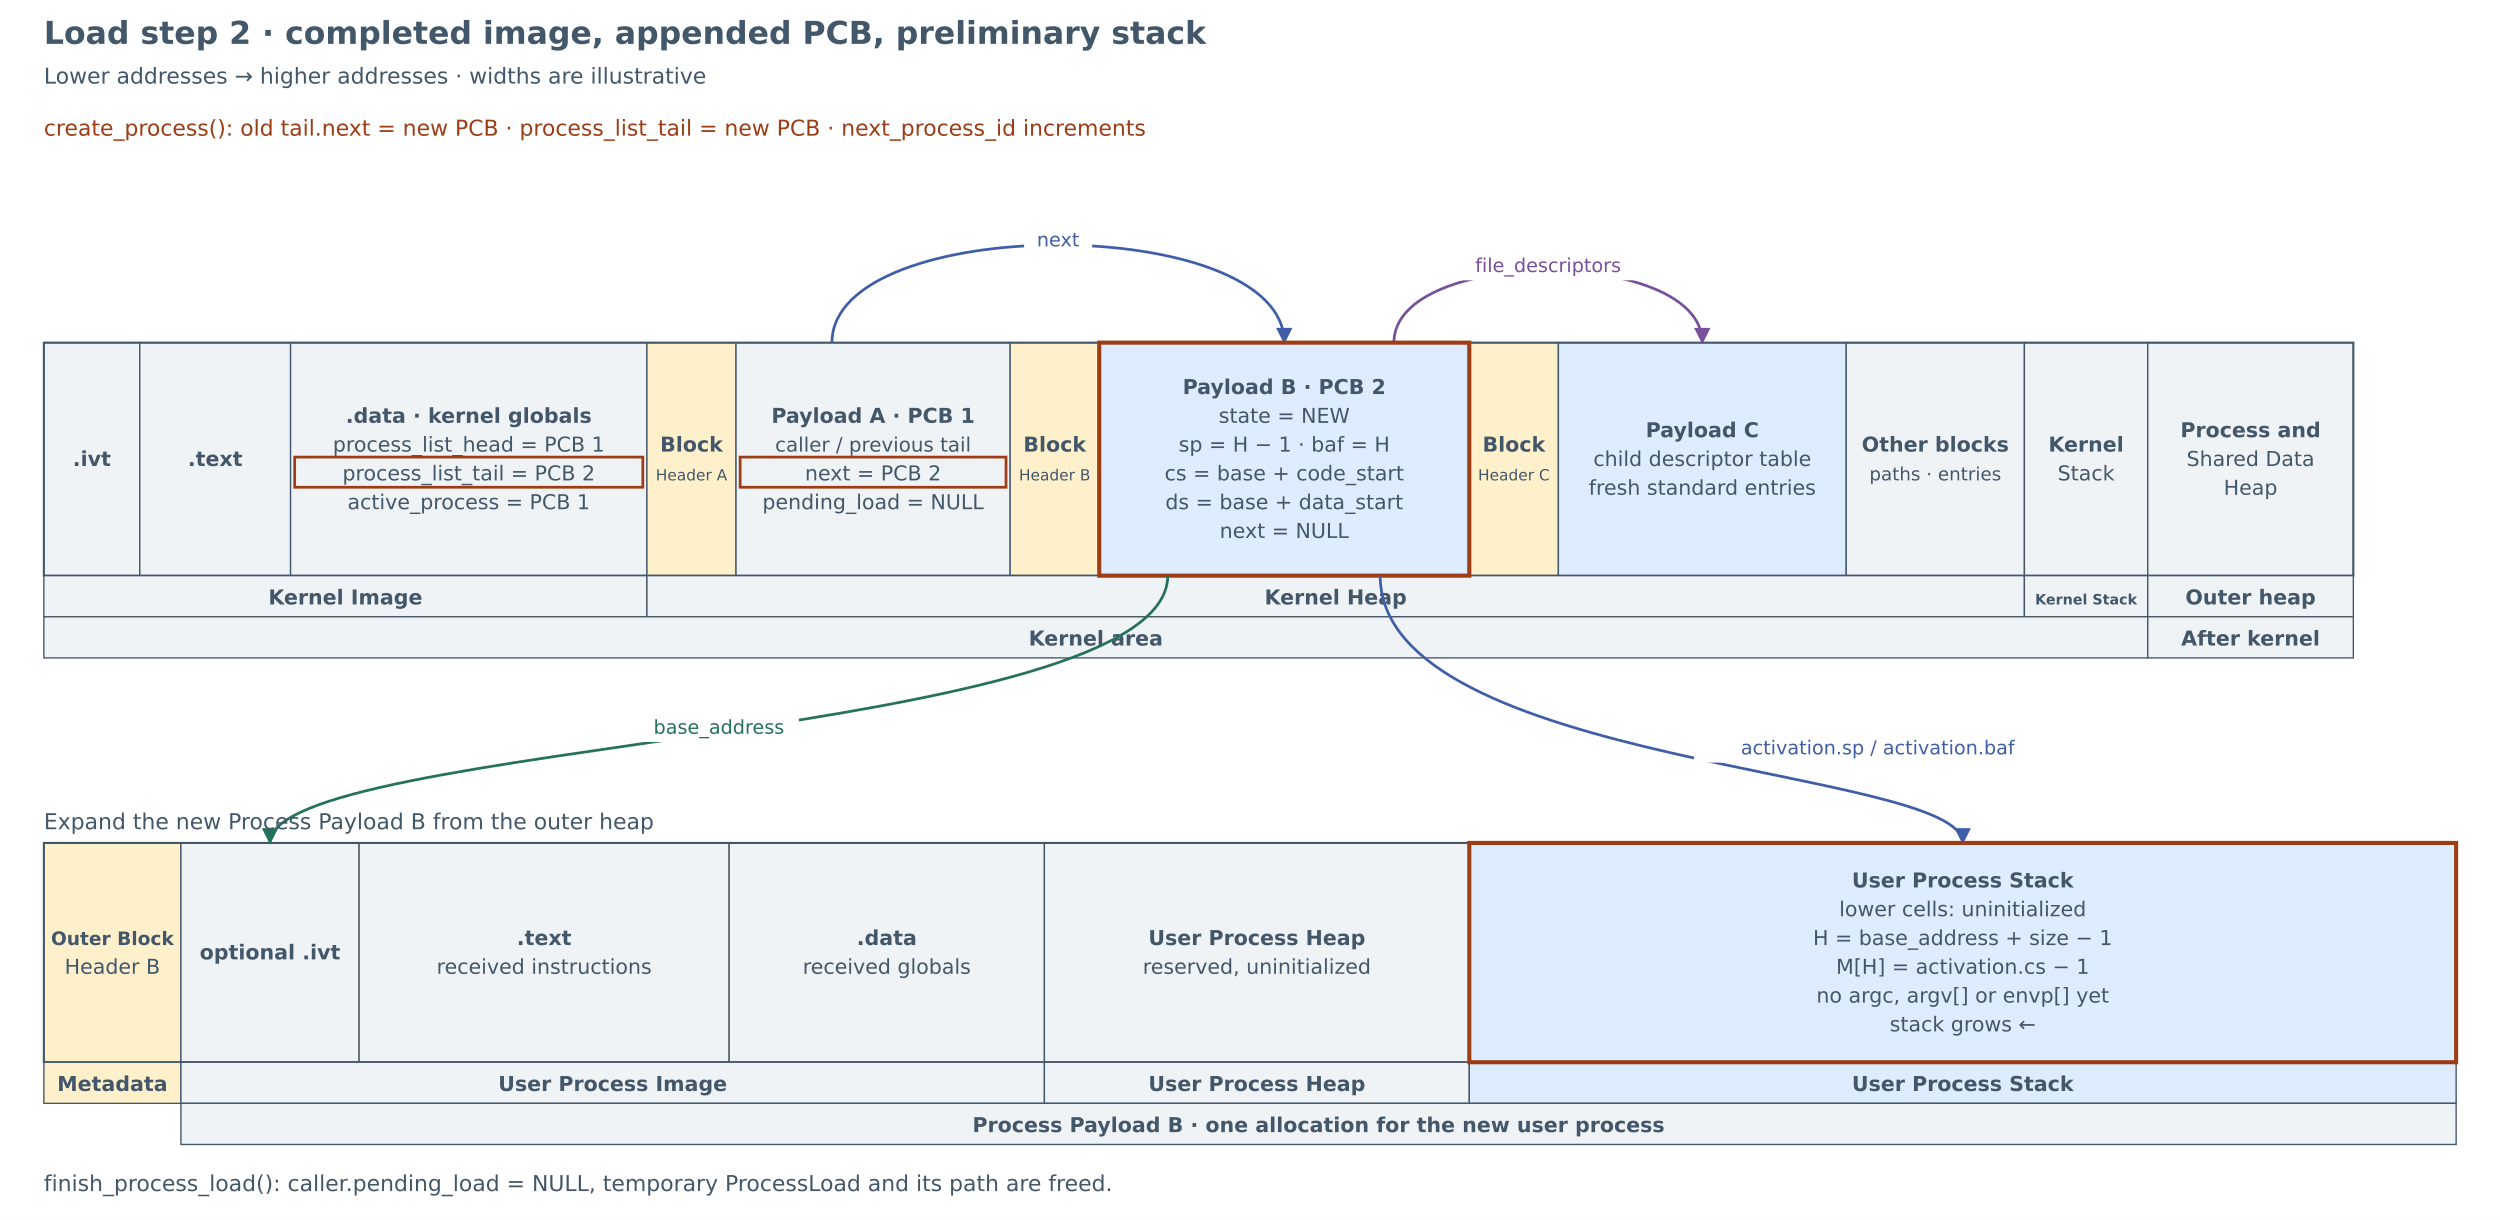
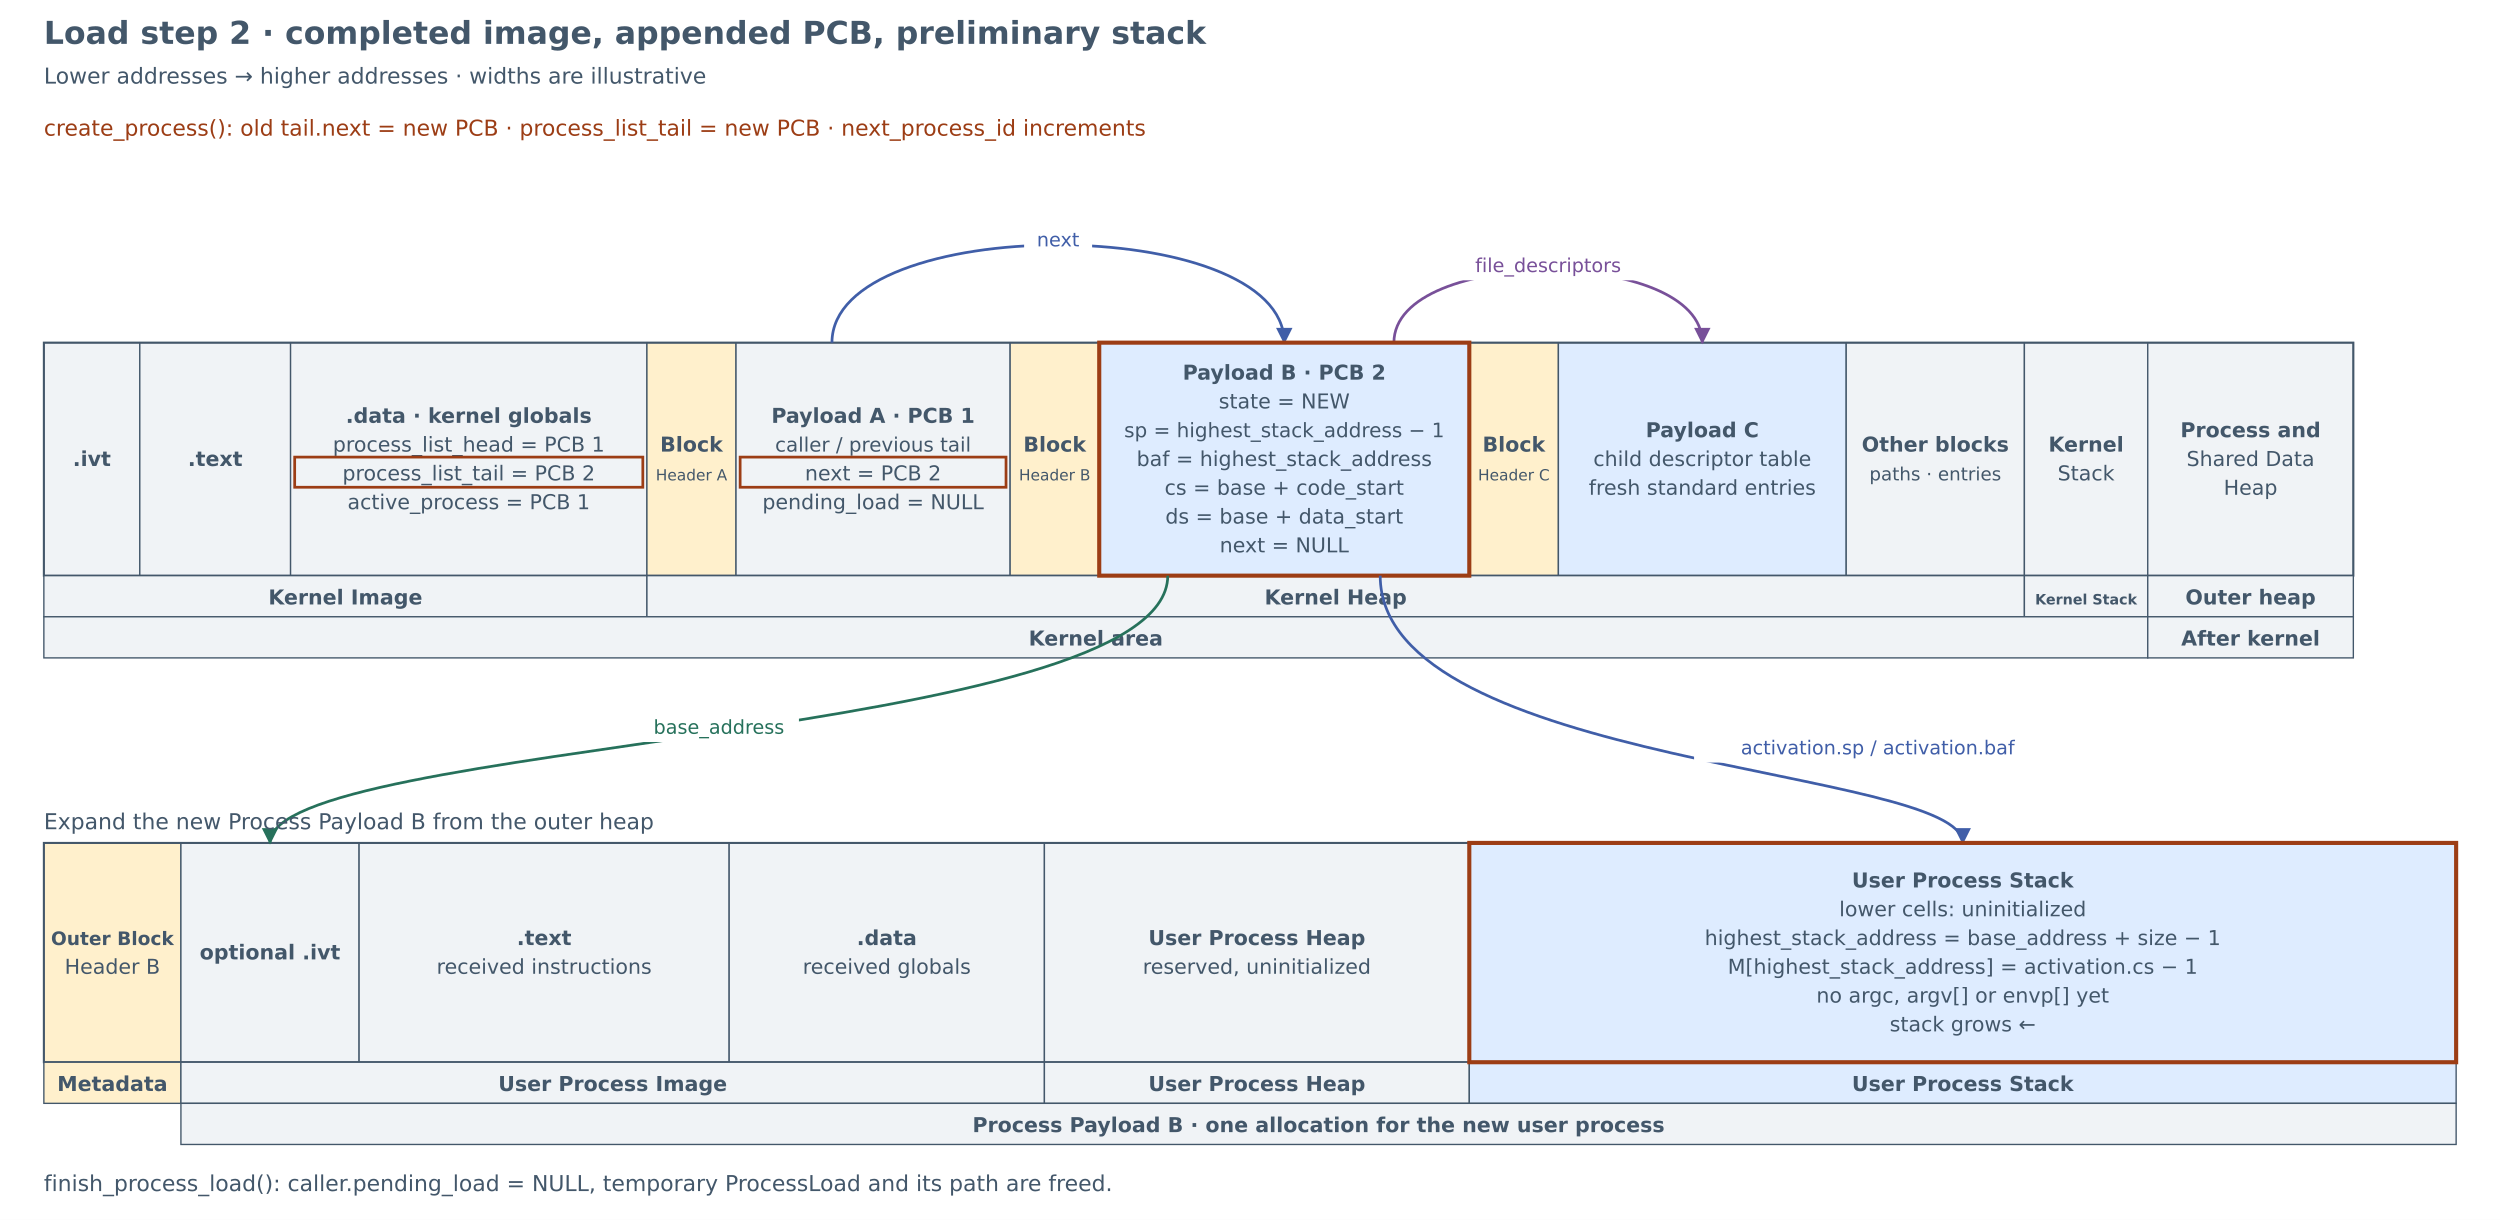
<svg xmlns="http://www.w3.org/2000/svg" width="1824" height="890" viewBox="0 0 1824 890" role="img" aria-labelledby="title desc">
  <defs>
    <marker id="405ea8" viewBox="0 0 10 10" refX="9" refY="5" markerWidth="6" markerHeight="6" orient="auto">
      <path d="M 0 0 L 10 5 L 0 10 z" fill="#405ea8" />
    </marker>
    <marker id="26715b" viewBox="0 0 10 10" refX="9" refY="5" markerWidth="6" markerHeight="6" orient="auto">
      <path d="M 0 0 L 10 5 L 0 10 z" fill="#26715b" />
    </marker>
    <marker id="785099" viewBox="0 0 10 10" refX="9" refY="5" markerWidth="6" markerHeight="6" orient="auto">
      <path d="M 0 0 L 10 5 L 0 10 z" fill="#785099" />
    </marker>
    <marker id="9c3d15" viewBox="0 0 10 10" refX="9" refY="5" markerWidth="6" markerHeight="6" orient="auto">
      <path d="M 0 0 L 10 5 L 0 10 z" fill="#9c3d15" />
    </marker>
  </defs>
  <rect width="1824" height="890" fill="white" />
  <g font-family="DejaVu Sans, sans-serif">
    <text x="32" y="32" text-anchor="start" font-size="23" font-weight="bold" fill="#43576a">Load step 2 · completed image, appended PCB, preliminary stack</text>
    <text x="32" y="61" text-anchor="start" font-size="16" font-weight="normal" fill="#43576a">Lower addresses → higher addresses · widths are illustrative</text>
    <text x="32" y="99" text-anchor="start" font-size="16" font-weight="normal" fill="#9c3d15">create_process(): old tail.next = new PCB · process_list_tail = new PCB · next_process_id increments</text>
    <rect x="32" y="250" width="70" height="170" fill="#f0f3f6" stroke="#43576a" stroke-width="1" />
    <text x="67.0" y="340.0" text-anchor="middle" font-size="15" font-weight="bold" fill="#43576a">.ivt</text>
    <rect x="102" y="250" width="110" height="170" fill="#f0f3f6" stroke="#43576a" stroke-width="1" />
    <text x="157.0" y="340.0" text-anchor="middle" font-size="15" font-weight="bold" fill="#43576a">.text</text>
    <rect x="212" y="250" width="260" height="170" fill="#f0f3f6" stroke="#43576a" stroke-width="1" />
    <text x="342.0" y="308.5" text-anchor="middle" font-size="15" font-weight="bold" fill="#43576a">.data · kernel globals</text>
    <text x="342.0" y="329.5" text-anchor="middle" font-size="15" font-weight="normal" fill="#43576a">process_list_head = PCB 1</text>
    <text x="342.0" y="350.5" text-anchor="middle" font-size="15" font-weight="normal" fill="#43576a">process_list_tail = PCB 2</text>
    <text x="342.0" y="371.5" text-anchor="middle" font-size="15" font-weight="normal" fill="#43576a">active_process = PCB 1</text>
    <rect x="472" y="250" width="65" height="170" fill="#fff0cc" stroke="#43576a" stroke-width="1" />
    <text x="504.5" y="329.5" text-anchor="middle" font-size="15" font-weight="bold" fill="#43576a">Block</text>
    <text x="504.5" y="350.5" text-anchor="middle" font-size="11.229" font-weight="normal" fill="#43576a">Header A</text>
    <rect x="537" y="250" width="200" height="170" fill="#f0f3f6" stroke="#43576a" stroke-width="1" />
    <text x="637.0" y="308.5" text-anchor="middle" font-size="15" font-weight="bold" fill="#43576a">Payload A · PCB 1</text>
    <text x="637.0" y="329.5" text-anchor="middle" font-size="14.484" font-weight="normal" fill="#43576a">caller / previous tail</text>
    <text x="637.0" y="350.5" text-anchor="middle" font-size="15" font-weight="normal" fill="#43576a">next = PCB 2</text>
    <text x="637.0" y="371.5" text-anchor="middle" font-size="15" font-weight="normal" fill="#43576a">pending_load = NULL</text>
    <rect x="737" y="250" width="65" height="170" fill="#fff0cc" stroke="#43576a" stroke-width="1" />
    <text x="769.5" y="329.5" text-anchor="middle" font-size="15" font-weight="bold" fill="#43576a">Block</text>
    <text x="769.5" y="350.5" text-anchor="middle" font-size="11.229" font-weight="normal" fill="#43576a">Header B</text>
    <rect x="802" y="250" width="270" height="170" fill="#deecff" stroke="#43576a" stroke-width="1" />
-     <text x="937.0" y="287.5" text-anchor="middle" font-size="15" font-weight="bold" fill="#43576a">Payload B · PCB 2</text>
-     <text x="937.0" y="308.5" text-anchor="middle" font-size="15" font-weight="normal" fill="#43576a">state = NEW</text>
-     <text x="937.0" y="329.5" text-anchor="middle" font-size="15" font-weight="normal" fill="#43576a">sp = H − 1 · baf = H</text>
-     <text x="937.0" y="350.5" text-anchor="middle" font-size="15" font-weight="normal" fill="#43576a">cs = base + code_start</text>
-     <text x="937.0" y="371.5" text-anchor="middle" font-size="15" font-weight="normal" fill="#43576a">ds = base + data_start</text>
-     <text x="937.0" y="392.5" text-anchor="middle" font-size="15" font-weight="normal" fill="#43576a">next = NULL</text>
+     <text x="937.0" y="277.0" text-anchor="middle" font-size="15" font-weight="bold" fill="#43576a">Payload B · PCB 2</text>
+     <text x="937.0" y="298.0" text-anchor="middle" font-size="15" font-weight="normal" fill="#43576a">state = NEW</text>
+     <text x="937.0" y="319.0" text-anchor="middle" font-size="14.576" font-weight="normal" fill="#43576a">sp = highest_stack_address − 1</text>
+     <text x="937.0" y="340.0" text-anchor="middle" font-size="15" font-weight="normal" fill="#43576a">baf = highest_stack_address</text>
+     <text x="937.0" y="361.0" text-anchor="middle" font-size="15" font-weight="normal" fill="#43576a">cs = base + code_start</text>
+     <text x="937.0" y="382.0" text-anchor="middle" font-size="15" font-weight="normal" fill="#43576a">ds = base + data_start</text>
+     <text x="937.0" y="403.0" text-anchor="middle" font-size="15" font-weight="normal" fill="#43576a">next = NULL</text>
    <rect x="1072" y="250" width="65" height="170" fill="#fff0cc" stroke="#43576a" stroke-width="1" />
    <text x="1104.5" y="329.5" text-anchor="middle" font-size="15" font-weight="bold" fill="#43576a">Block</text>
    <text x="1104.5" y="350.5" text-anchor="middle" font-size="11.229" font-weight="normal" fill="#43576a">Header C</text>
    <rect x="1137" y="250" width="210" height="170" fill="#deecff" stroke="#43576a" stroke-width="1" />
    <text x="1242.0" y="319.0" text-anchor="middle" font-size="15" font-weight="bold" fill="#43576a">Payload C</text>
    <text x="1242.0" y="340.0" text-anchor="middle" font-size="15" font-weight="normal" fill="#43576a">child descriptor table</text>
    <text x="1242.0" y="361.0" text-anchor="middle" font-size="15" font-weight="normal" fill="#43576a">fresh standard entries</text>
    <rect x="1347" y="250" width="130" height="170" fill="#f0f3f6" stroke="#43576a" stroke-width="1" />
    <text x="1412.0" y="329.5" text-anchor="middle" font-size="15" font-weight="bold" fill="#43576a">Other blocks</text>
    <text x="1412.0" y="350.5" text-anchor="middle" font-size="13.333" font-weight="normal" fill="#43576a">paths · entries</text>
    <rect x="1477" y="250" width="90" height="170" fill="#f0f3f6" stroke="#43576a" stroke-width="1" />
    <text x="1522.0" y="329.5" text-anchor="middle" font-size="15" font-weight="bold" fill="#43576a">Kernel</text>
    <text x="1522.0" y="350.5" text-anchor="middle" font-size="15" font-weight="normal" fill="#43576a">Stack</text>
    <rect x="1567" y="250" width="150" height="170" fill="#f0f3f6" stroke="#43576a" stroke-width="1" />
    <text x="1642.0" y="319.0" text-anchor="middle" font-size="15" font-weight="bold" fill="#43576a">Process and</text>
    <text x="1642.0" y="340.0" text-anchor="middle" font-size="15" font-weight="normal" fill="#43576a">Shared Data</text>
    <text x="1642.0" y="361.0" text-anchor="middle" font-size="15" font-weight="normal" fill="#43576a">Heap</text>
    <rect x="32" y="250" width="1685" height="170" fill="none" stroke="#43576a" stroke-width="1.5" />
    <rect x="32" y="420" width="440" height="30" fill="#f0f3f6" stroke="#43576a" stroke-width="1" />
    <text x="252.0" y="441" text-anchor="middle" font-size="15" font-weight="bold" fill="#43576a">Kernel Image</text>
    <rect x="472" y="420" width="1005" height="30" fill="#f0f3f6" stroke="#43576a" stroke-width="1" />
    <text x="974.5" y="441" text-anchor="middle" font-size="15" font-weight="bold" fill="#43576a">Kernel Heap</text>
    <rect x="1477" y="420" width="90" height="30" fill="#f0f3f6" stroke="#43576a" stroke-width="1" />
    <text x="1522.0" y="441" text-anchor="middle" font-size="10.417" font-weight="bold" fill="#43576a">Kernel Stack</text>
    <rect x="1567" y="420" width="150" height="30" fill="#f0f3f6" stroke="#43576a" stroke-width="1" />
    <text x="1642.0" y="441" text-anchor="middle" font-size="15" font-weight="bold" fill="#43576a">Outer heap</text>
    <rect x="32" y="450" width="1535" height="30" fill="#f0f3f6" stroke="#43576a" stroke-width="1" />
    <text x="799.5" y="471" text-anchor="middle" font-size="15" font-weight="bold" fill="#43576a">Kernel area</text>
    <rect x="1567" y="450" width="150" height="30" fill="#f0f3f6" stroke="#43576a" stroke-width="1" />
    <text x="1642.0" y="471" text-anchor="middle" font-size="15" font-weight="bold" fill="#43576a">After kernel</text>
    <path d="M 1017.0 250 C 1017.0 180, 1242.0 180, 1242.0 250" fill="none" stroke="#785099" stroke-width="2" marker-end="url(#785099)" />
    <rect x="1054.3" y="182.5" width="150.4" height="22" fill="white" stroke="none" stroke-width="1" />
    <text x="1129.5" y="198.5" text-anchor="middle" font-size="14" font-weight="normal" fill="#785099">file_descriptors</text>
    <path d="M 607.0 250 C 607.0 155, 937.0 155, 937.0 250" fill="none" stroke="#405ea8" stroke-width="2" marker-end="url(#405ea8)" />
    <rect x="747.2" y="163.75" width="49.6" height="22" fill="white" stroke="none" stroke-width="1" />
    <text x="772.0" y="179.75" text-anchor="middle" font-size="14" font-weight="normal" fill="#405ea8">next</text>
    <rect x="802" y="250" width="270" height="170" fill="none" stroke="#9c3d15" stroke-width="3" />
    <rect x="32" y="615" width="100" height="160" fill="#fff0cc" stroke="#43576a" stroke-width="1" />
    <text x="82.0" y="689.5" text-anchor="middle" font-size="13.559" font-weight="bold" fill="#43576a">Outer Block</text>
    <text x="82.0" y="710.5" text-anchor="middle" font-size="15" font-weight="normal" fill="#43576a">Header B</text>
    <rect x="132" y="615" width="130" height="160" fill="#f0f3f6" stroke="#43576a" stroke-width="1" />
    <text x="197.0" y="700.0" text-anchor="middle" font-size="15" font-weight="bold" fill="#43576a">optional .ivt</text>
    <rect x="262" y="615" width="270" height="160" fill="#f0f3f6" stroke="#43576a" stroke-width="1" />
    <text x="397.0" y="689.5" text-anchor="middle" font-size="15" font-weight="bold" fill="#43576a">.text</text>
    <text x="397.0" y="710.5" text-anchor="middle" font-size="15" font-weight="normal" fill="#43576a">received instructions</text>
    <rect x="532" y="615" width="230" height="160" fill="#f0f3f6" stroke="#43576a" stroke-width="1" />
    <text x="647.0" y="689.5" text-anchor="middle" font-size="15" font-weight="bold" fill="#43576a">.data</text>
    <text x="647.0" y="710.5" text-anchor="middle" font-size="15" font-weight="normal" fill="#43576a">received globals</text>
    <rect x="762" y="615" width="310" height="160" fill="#f0f3f6" stroke="#43576a" stroke-width="1" />
    <text x="917.0" y="689.5" text-anchor="middle" font-size="15" font-weight="bold" fill="#43576a">User Process Heap</text>
    <text x="917.0" y="710.5" text-anchor="middle" font-size="15" font-weight="normal" fill="#43576a">reserved, uninitialized</text>
    <rect x="1072" y="615" width="720" height="160" fill="#deecff" stroke="#43576a" stroke-width="1" />
    <text x="1432.0" y="647.5" text-anchor="middle" font-size="15" font-weight="bold" fill="#43576a">User Process Stack</text>
    <text x="1432.0" y="668.5" text-anchor="middle" font-size="15" font-weight="normal" fill="#43576a">lower cells: uninitialized</text>
-     <text x="1432.0" y="689.5" text-anchor="middle" font-size="15" font-weight="normal" fill="#43576a">H = base_address + size − 1</text>
-     <text x="1432.0" y="710.5" text-anchor="middle" font-size="15" font-weight="normal" fill="#43576a">M[H] = activation.cs − 1</text>
+     <text x="1432.0" y="689.5" text-anchor="middle" font-size="15" font-weight="normal" fill="#43576a">highest_stack_address = base_address + size − 1</text>
+     <text x="1432.0" y="710.5" text-anchor="middle" font-size="15" font-weight="normal" fill="#43576a">M[highest_stack_address] = activation.cs − 1</text>
    <text x="1432.0" y="731.5" text-anchor="middle" font-size="15" font-weight="normal" fill="#43576a">no argc, argv[] or envp[] yet</text>
    <text x="1432.0" y="752.5" text-anchor="middle" font-size="15" font-weight="normal" fill="#43576a">stack grows ←</text>
    <rect x="32" y="615" width="1760" height="160" fill="none" stroke="#43576a" stroke-width="1.5" />
    <rect x="32" y="775" width="100" height="30" fill="#fff0cc" stroke="#43576a" stroke-width="1" />
    <text x="82.0" y="796" text-anchor="middle" font-size="15" font-weight="bold" fill="#43576a">Metadata</text>
    <rect x="132" y="775" width="630" height="30" fill="#f0f3f6" stroke="#43576a" stroke-width="1" />
    <text x="447.0" y="796" text-anchor="middle" font-size="15" font-weight="bold" fill="#43576a">User Process Image</text>
    <rect x="762" y="775" width="310" height="30" fill="#f0f3f6" stroke="#43576a" stroke-width="1" />
    <text x="917.0" y="796" text-anchor="middle" font-size="15" font-weight="bold" fill="#43576a">User Process Heap</text>
    <rect x="1072" y="775" width="720" height="30" fill="#deecff" stroke="#43576a" stroke-width="1" />
    <text x="1432.0" y="796" text-anchor="middle" font-size="15" font-weight="bold" fill="#43576a">User Process Stack</text>
    <rect x="132" y="805" width="1660" height="30" fill="#f0f3f6" stroke="#43576a" stroke-width="1" />
    <text x="962.0" y="826" text-anchor="middle" font-size="15" font-weight="bold" fill="#43576a">Process Payload B · one allocation for the new user process</text>
    <path d="M 852.0 420 C 852.0 540, 197.0 540, 197.0 615" fill="none" stroke="#26715b" stroke-width="2" marker-end="url(#26715b)" />
    <rect x="466.1" y="519.375" width="116.8" height="22" fill="white" stroke="none" stroke-width="1" />
    <text x="524.5" y="535.375" text-anchor="middle" font-size="14" font-weight="normal" fill="#26715b">base_address</text>
    <path d="M 1007.0 420 C 1007.0 560, 1432.0 560, 1432.0 615" fill="none" stroke="#405ea8" stroke-width="2" marker-end="url(#405ea8)" />
    <rect x="1236.0" y="534.375" width="268.0" height="22" fill="white" stroke="none" stroke-width="1" />
    <text x="1370" y="550.375" text-anchor="middle" font-size="14" font-weight="normal" fill="#405ea8">activation.sp / activation.baf</text>
    <text x="32" y="605" text-anchor="start" font-size="16" font-weight="normal" fill="#43576a">Expand the new Process Payload B from the outer heap</text>
    <rect x="215" y="333.5" width="254" height="22" fill="none" stroke="#9c3d15" stroke-width="2" />
    <rect x="540" y="333.5" width="194" height="22" fill="none" stroke="#9c3d15" stroke-width="2" />
    <rect x="1072" y="615" width="720" height="160" fill="none" stroke="#9c3d15" stroke-width="3" />
    <text x="32" y="869" text-anchor="start" font-size="16" font-weight="normal" fill="#43576a">finish_process_load(): caller.pending_load = NULL, temporary ProcessLoad and its path are freed.</text>
  </g>
</svg>
